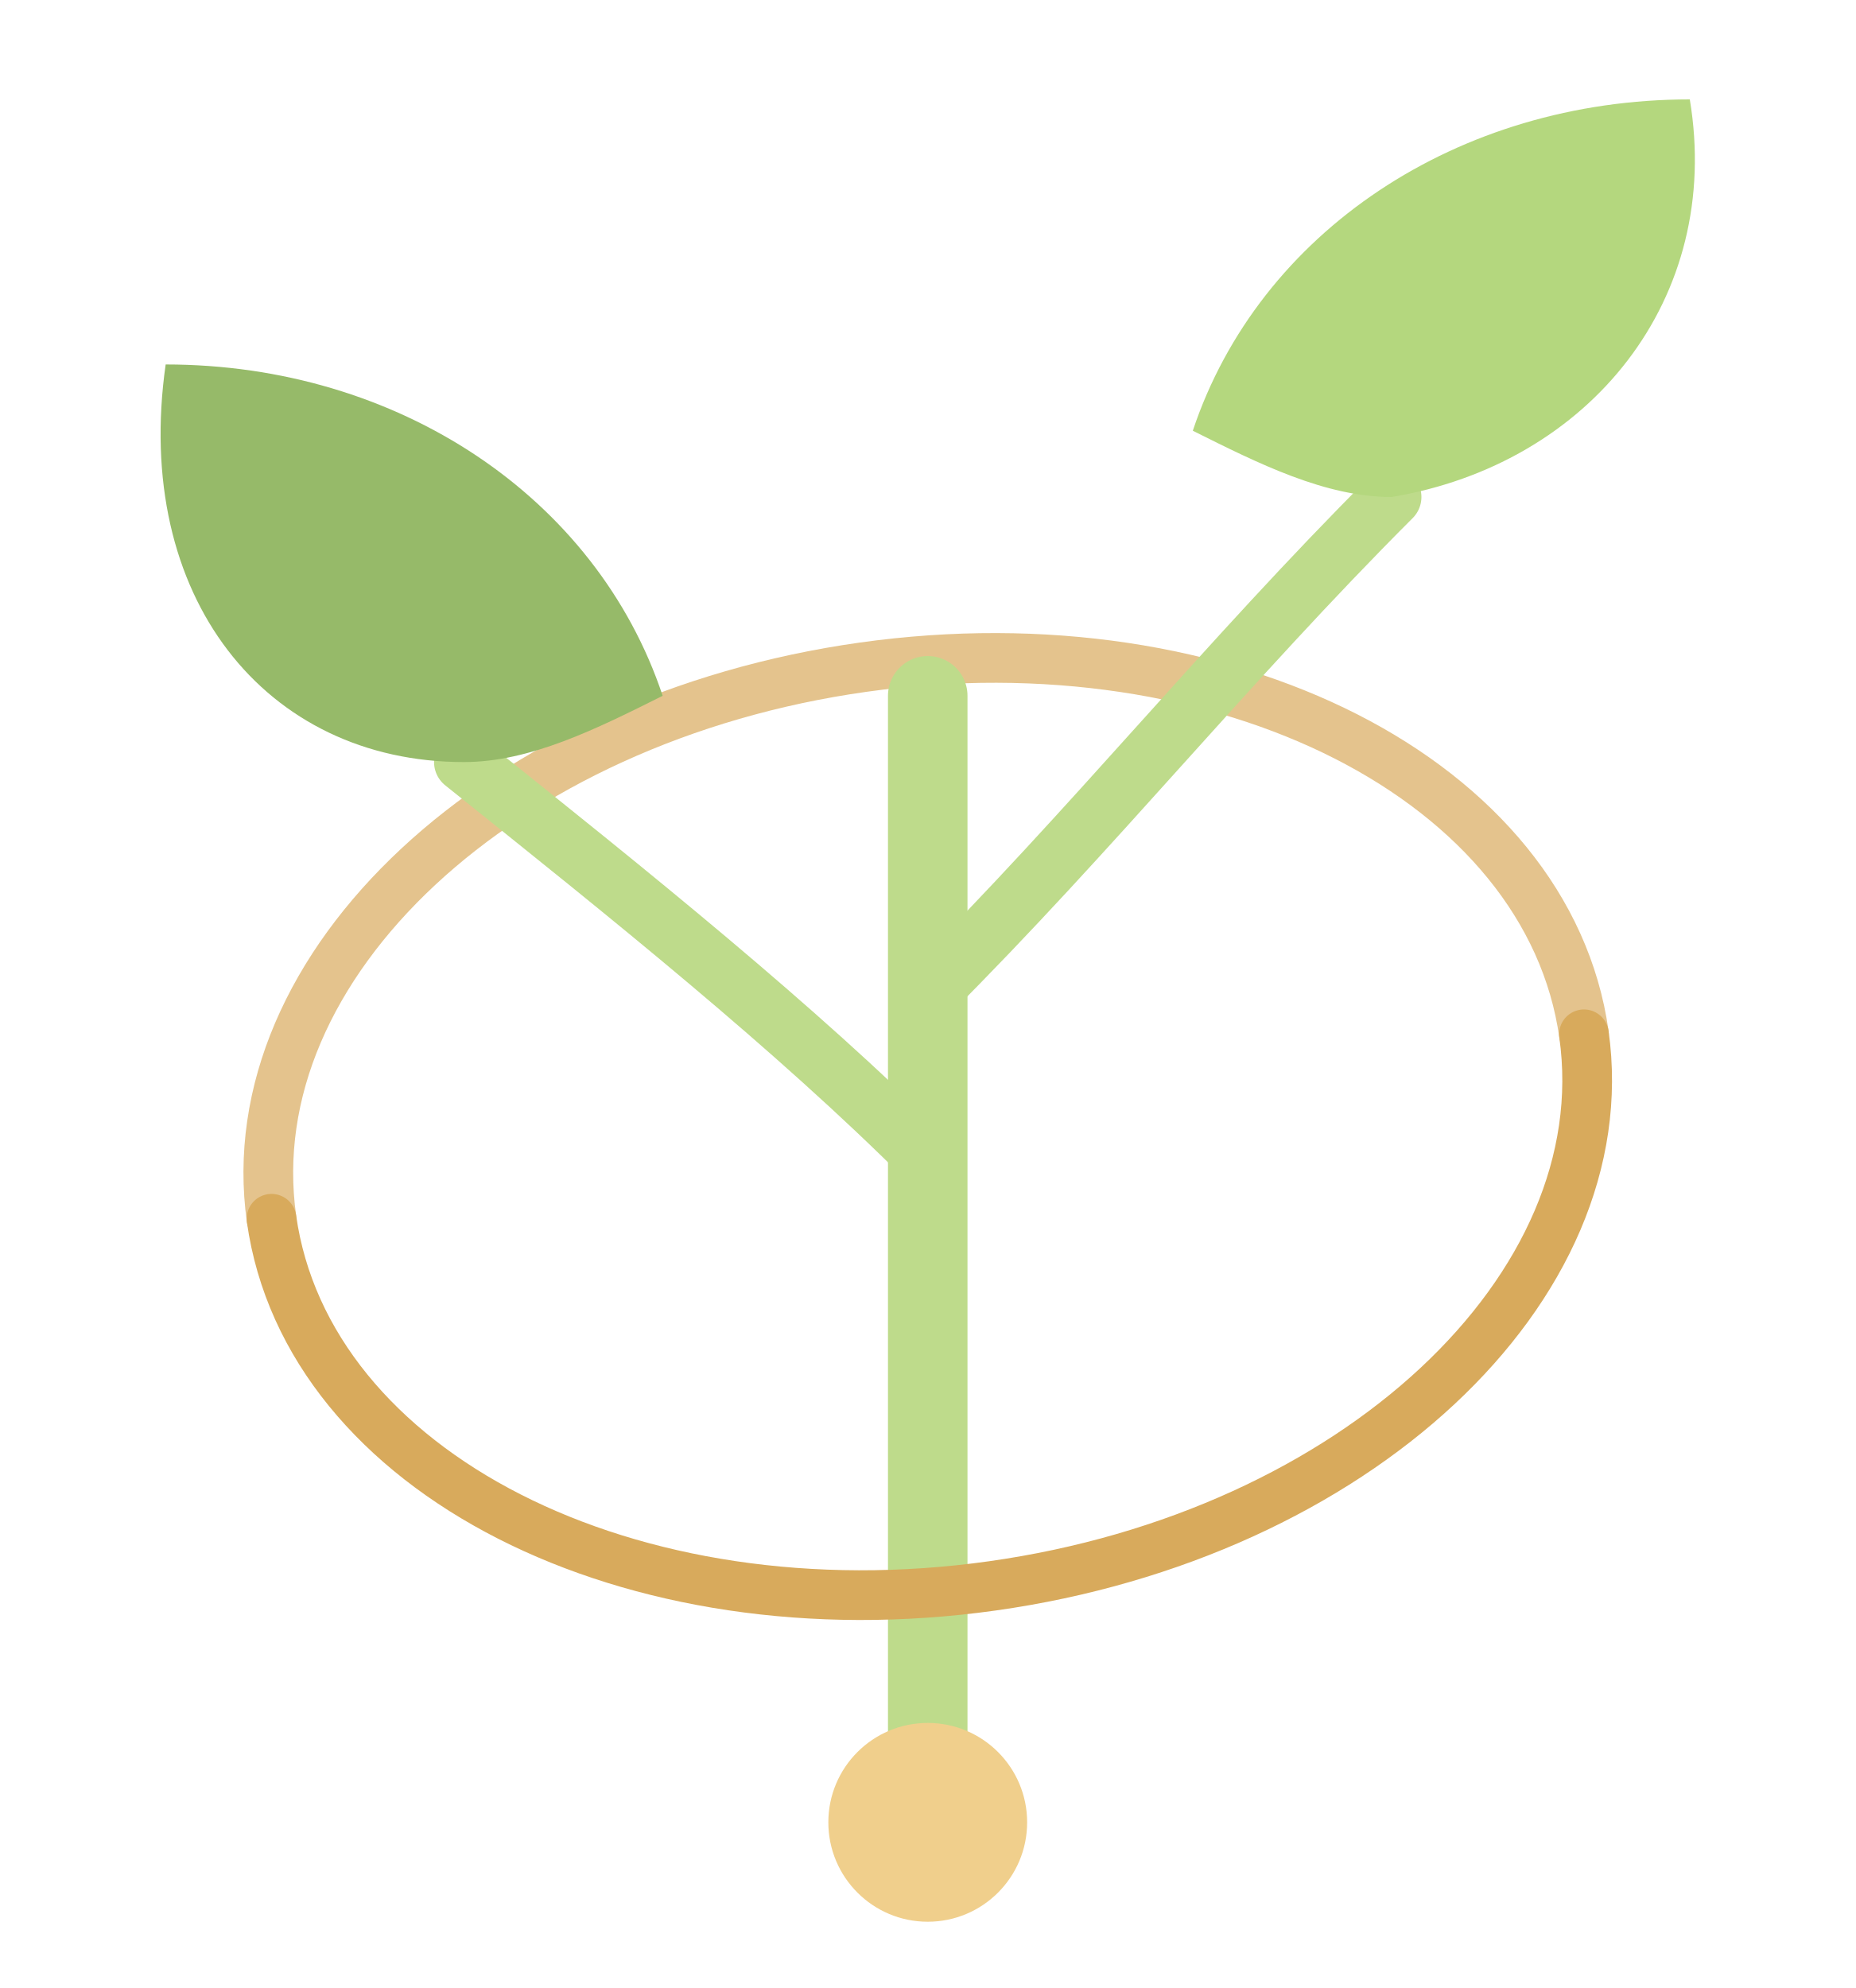
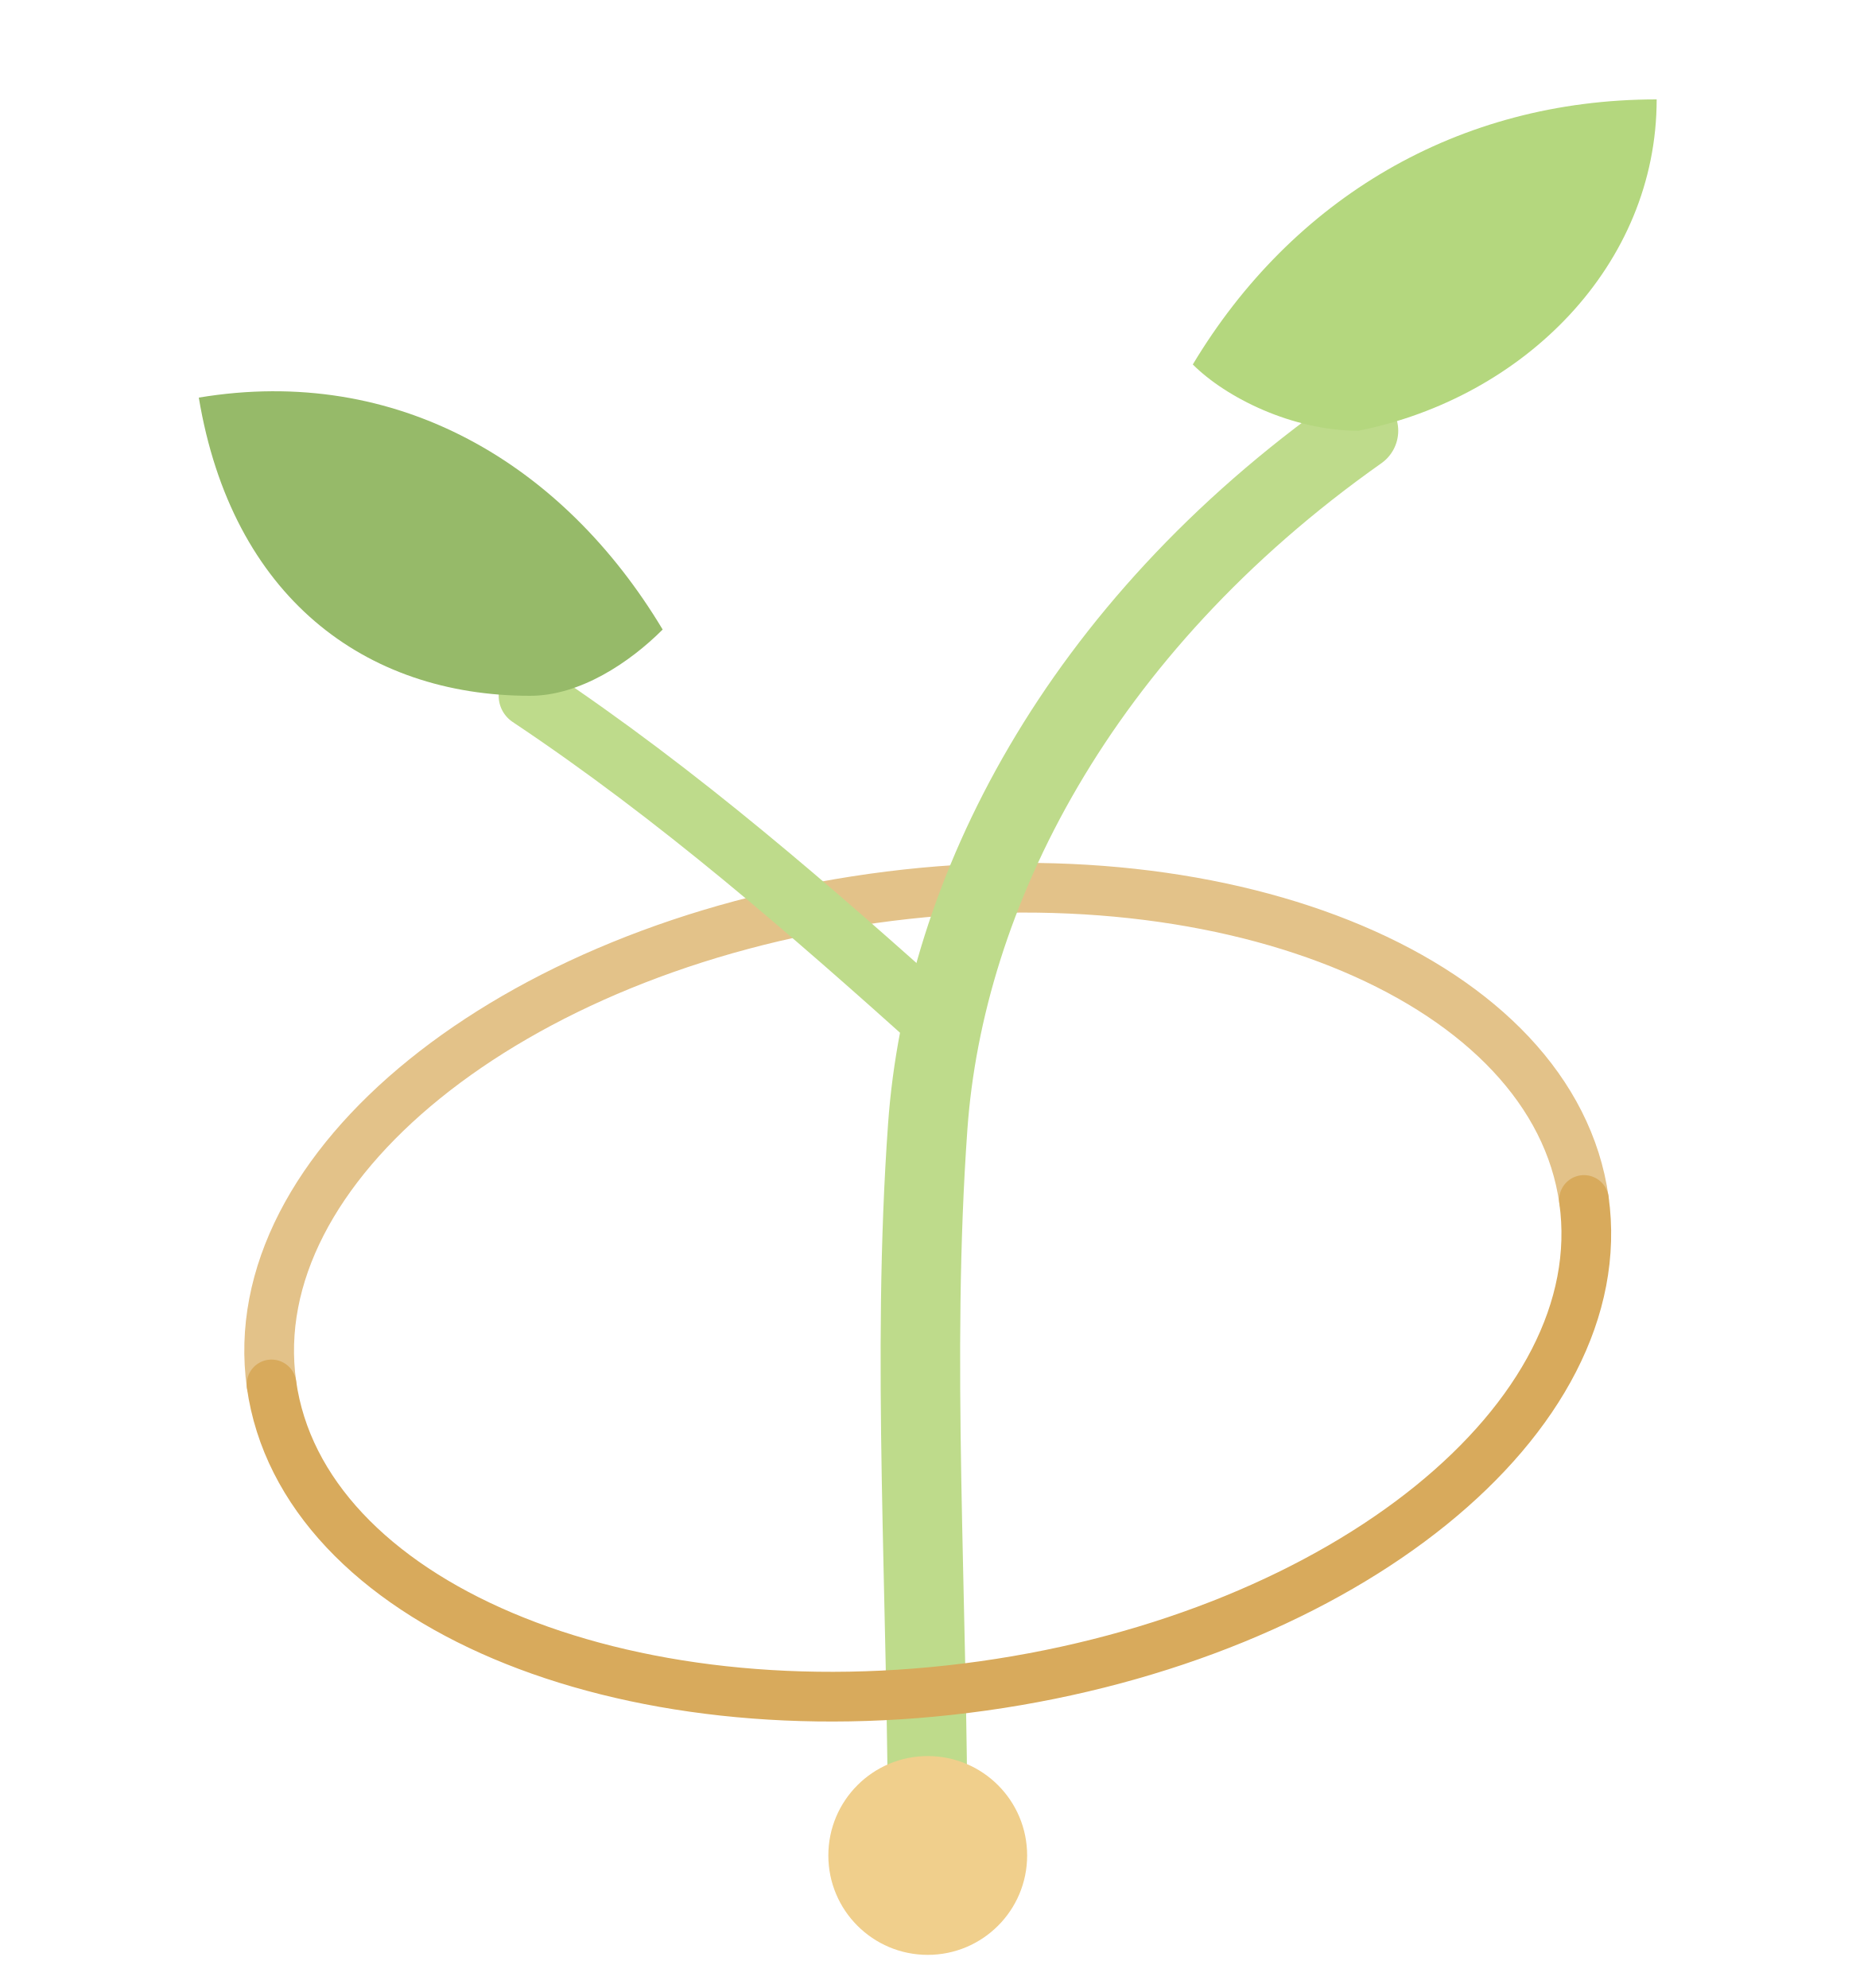
<svg xmlns="http://www.w3.org/2000/svg" viewBox="0 0 56 60" role="img" aria-labelledby="title desc">
-   <path d="M8 34A20 14 0 0 1 48 34" transform="rotate(-8 28 34)" fill="none" stroke="#d8aa5c" stroke-width="1.5" stroke-linecap="round" opacity=".7" />
-   <path d="M28 55C28 44 28 33 28 21" fill="none" stroke="#bedb8b" stroke-width="2.4" stroke-linecap="round" />
-   <path d="M28 35C24 31 19 27 14 23M28 30C33 25 37 20 42 15" fill="none" stroke="#bedb8b" stroke-width="1.8" stroke-linecap="round" stroke-linejoin="round" />
-   <path d="M14 23C8 23 4 18 5 11C12 11 18 15 20 21C18 22 16 23 14 23Z" fill="#96ba69" />
-   <path d="M42 15C48 14 52 9 51 3C44 3 38 7 36 13C38 14 40 15 42 15Z" fill="#b4d77e" />
-   <path d="M48 34A20 14 0 0 1 8 34" transform="rotate(-8 28 34)" fill="none" stroke="#d8aa5c" stroke-width="1.5" stroke-linecap="round" />
-   <circle cx="28" cy="55" r="3" fill="#f0cf8c" />
+   <path d="M8 39A20 12 0 0 1 48 39" transform="rotate(-8 28 39)" fill="none" stroke="#d8aa5c" stroke-width="1.5" stroke-linecap="round" opacity=".72" />
+   <path d="M28 56C28 48 27.5 41 28 34C28.5 27 32.5 19 41 13" fill="none" stroke="#bedb8b" stroke-width="2.4" stroke-linecap="round" />
+   <path d="M28.4 31C24.5 27.5 20.5 24 16 21" fill="none" stroke="#bedb8b" stroke-width="1.9" stroke-linecap="round" stroke-linejoin="round" />
+   <path d="M16 21C11 21 7 18 6 12C12 11 17 14 20 19C19 20 17.5 21 16 21Z" fill="#96ba69" />
+   <path d="M41 13C46 12 50 8 50 3C44 3 39 6 36 11C37 12 39 13 41 13Z" fill="#b4d77e" />
+   <path d="M48 39A20 12 0 0 1 8 39" transform="rotate(-8 28 39)" fill="none" stroke="#d8aa5c" stroke-width="1.5" stroke-linecap="round" />
+   <circle cx="28" cy="56" r="3" fill="#f0cf8c" />
</svg>
